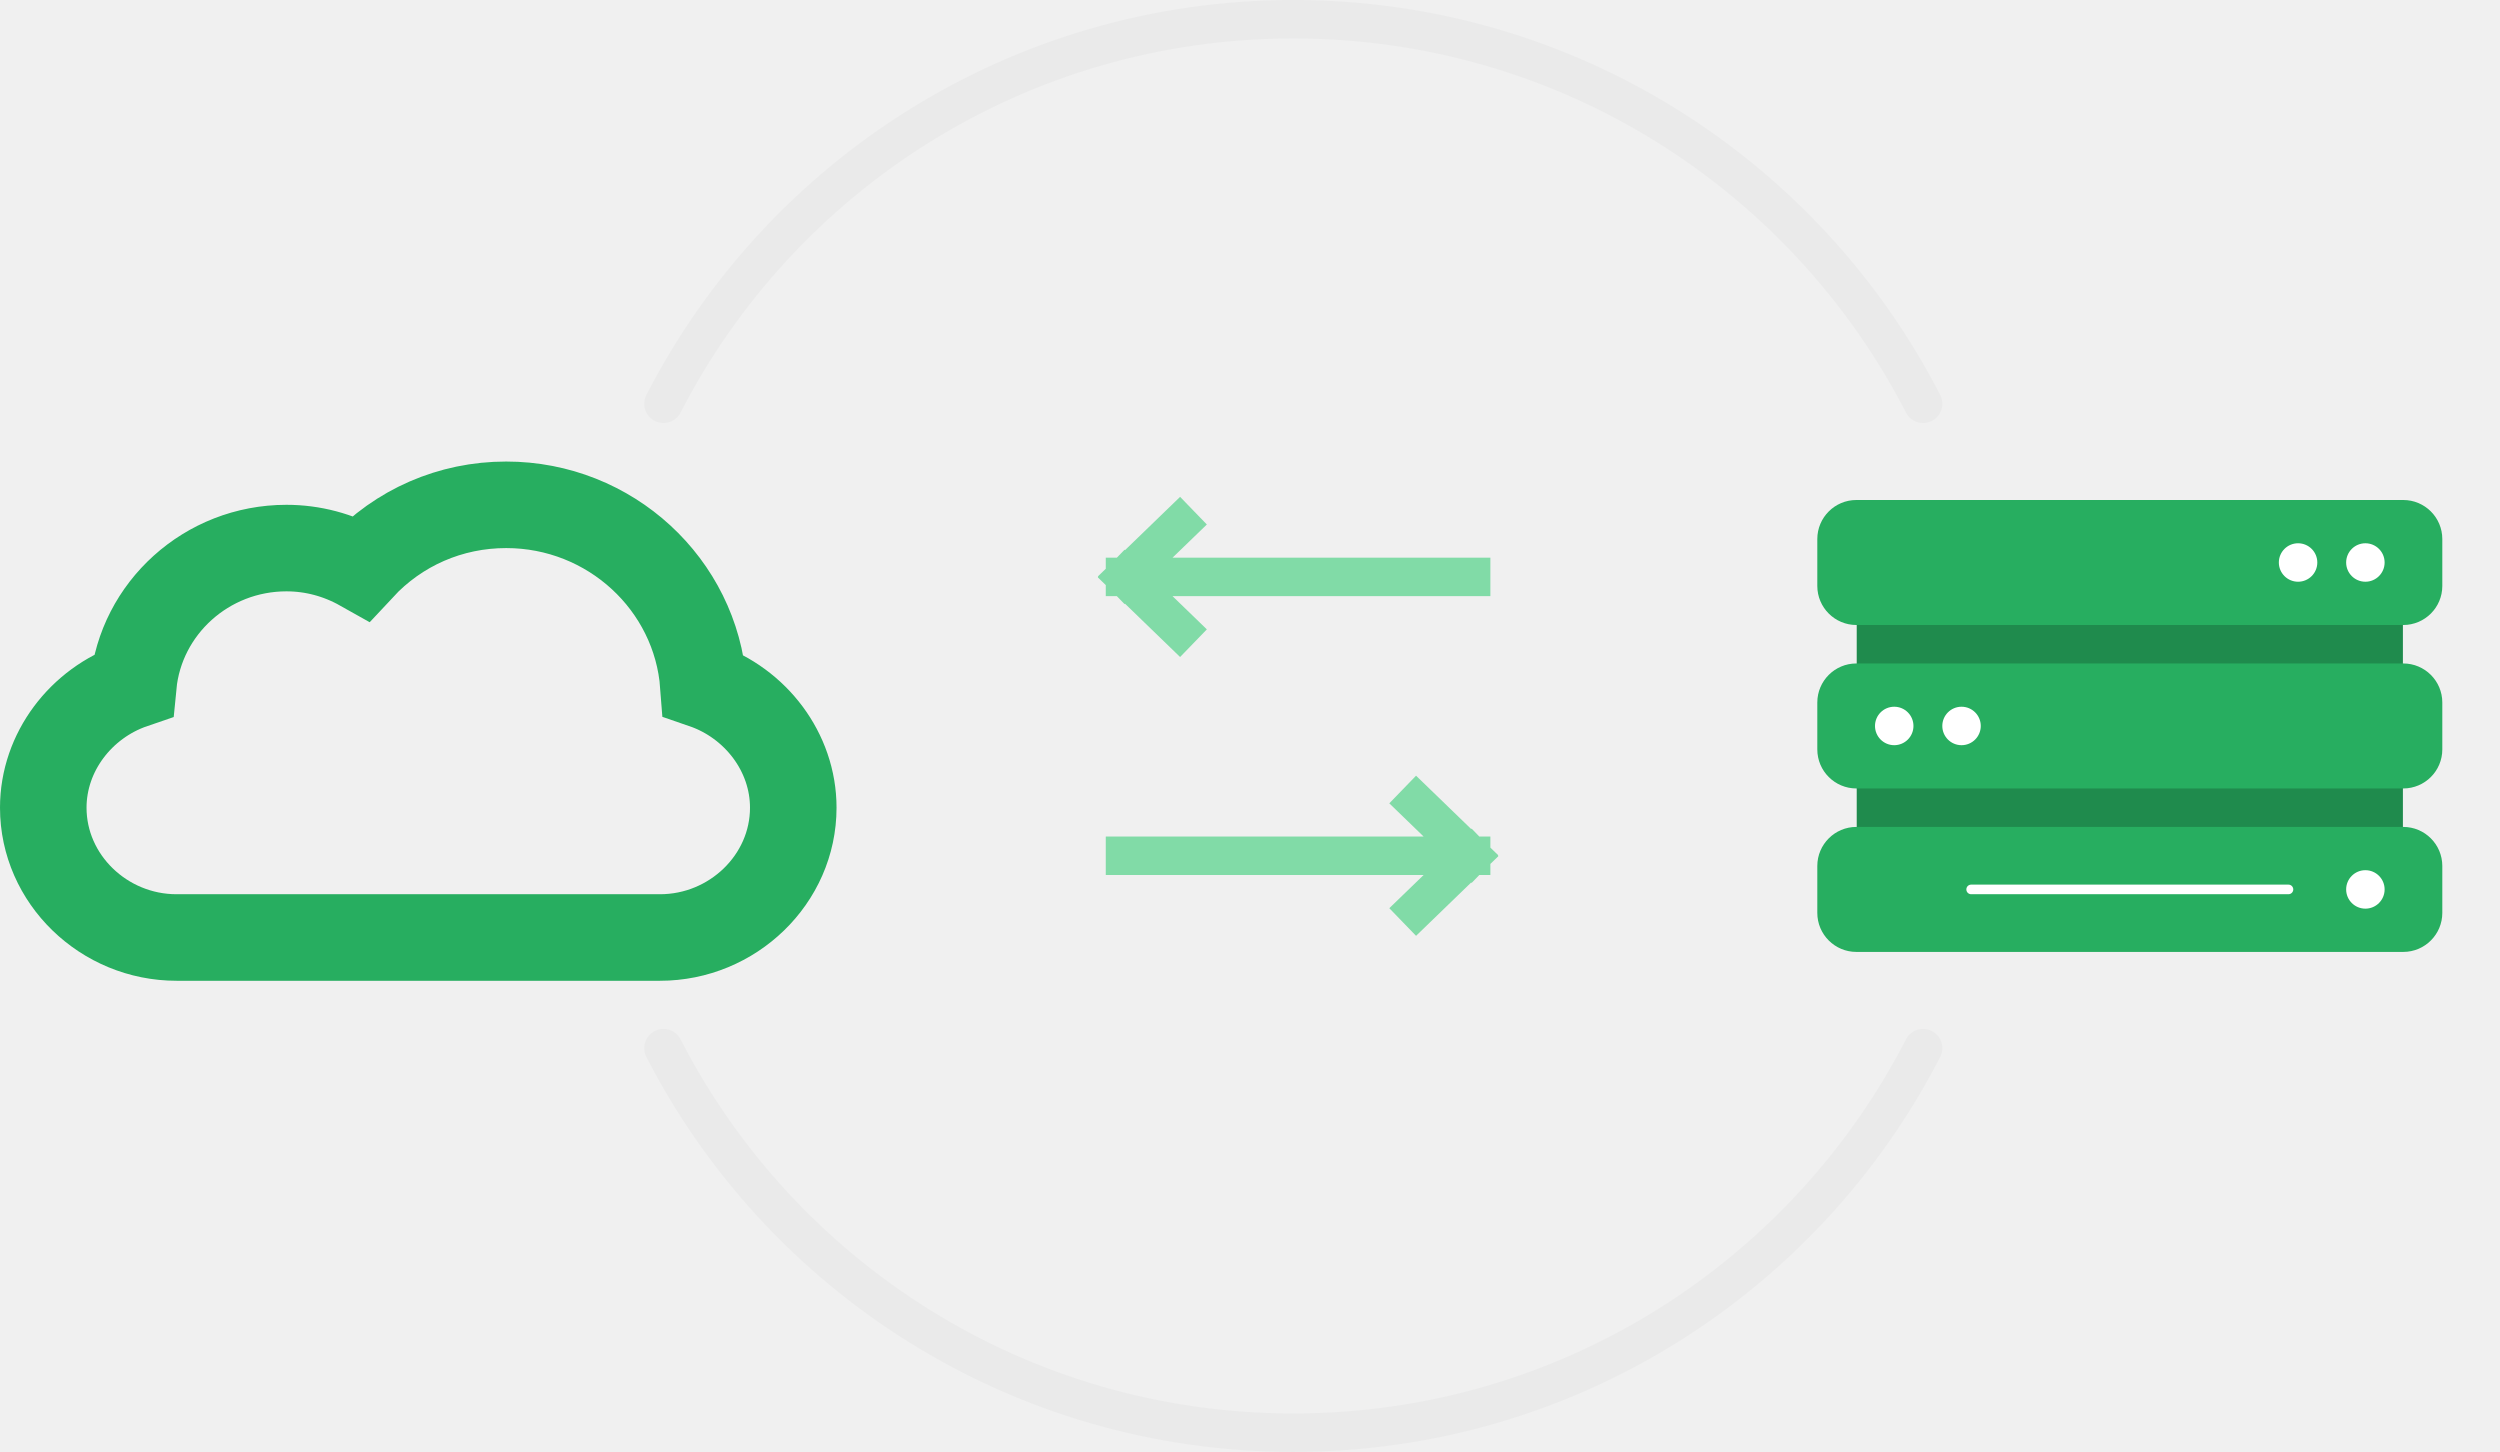
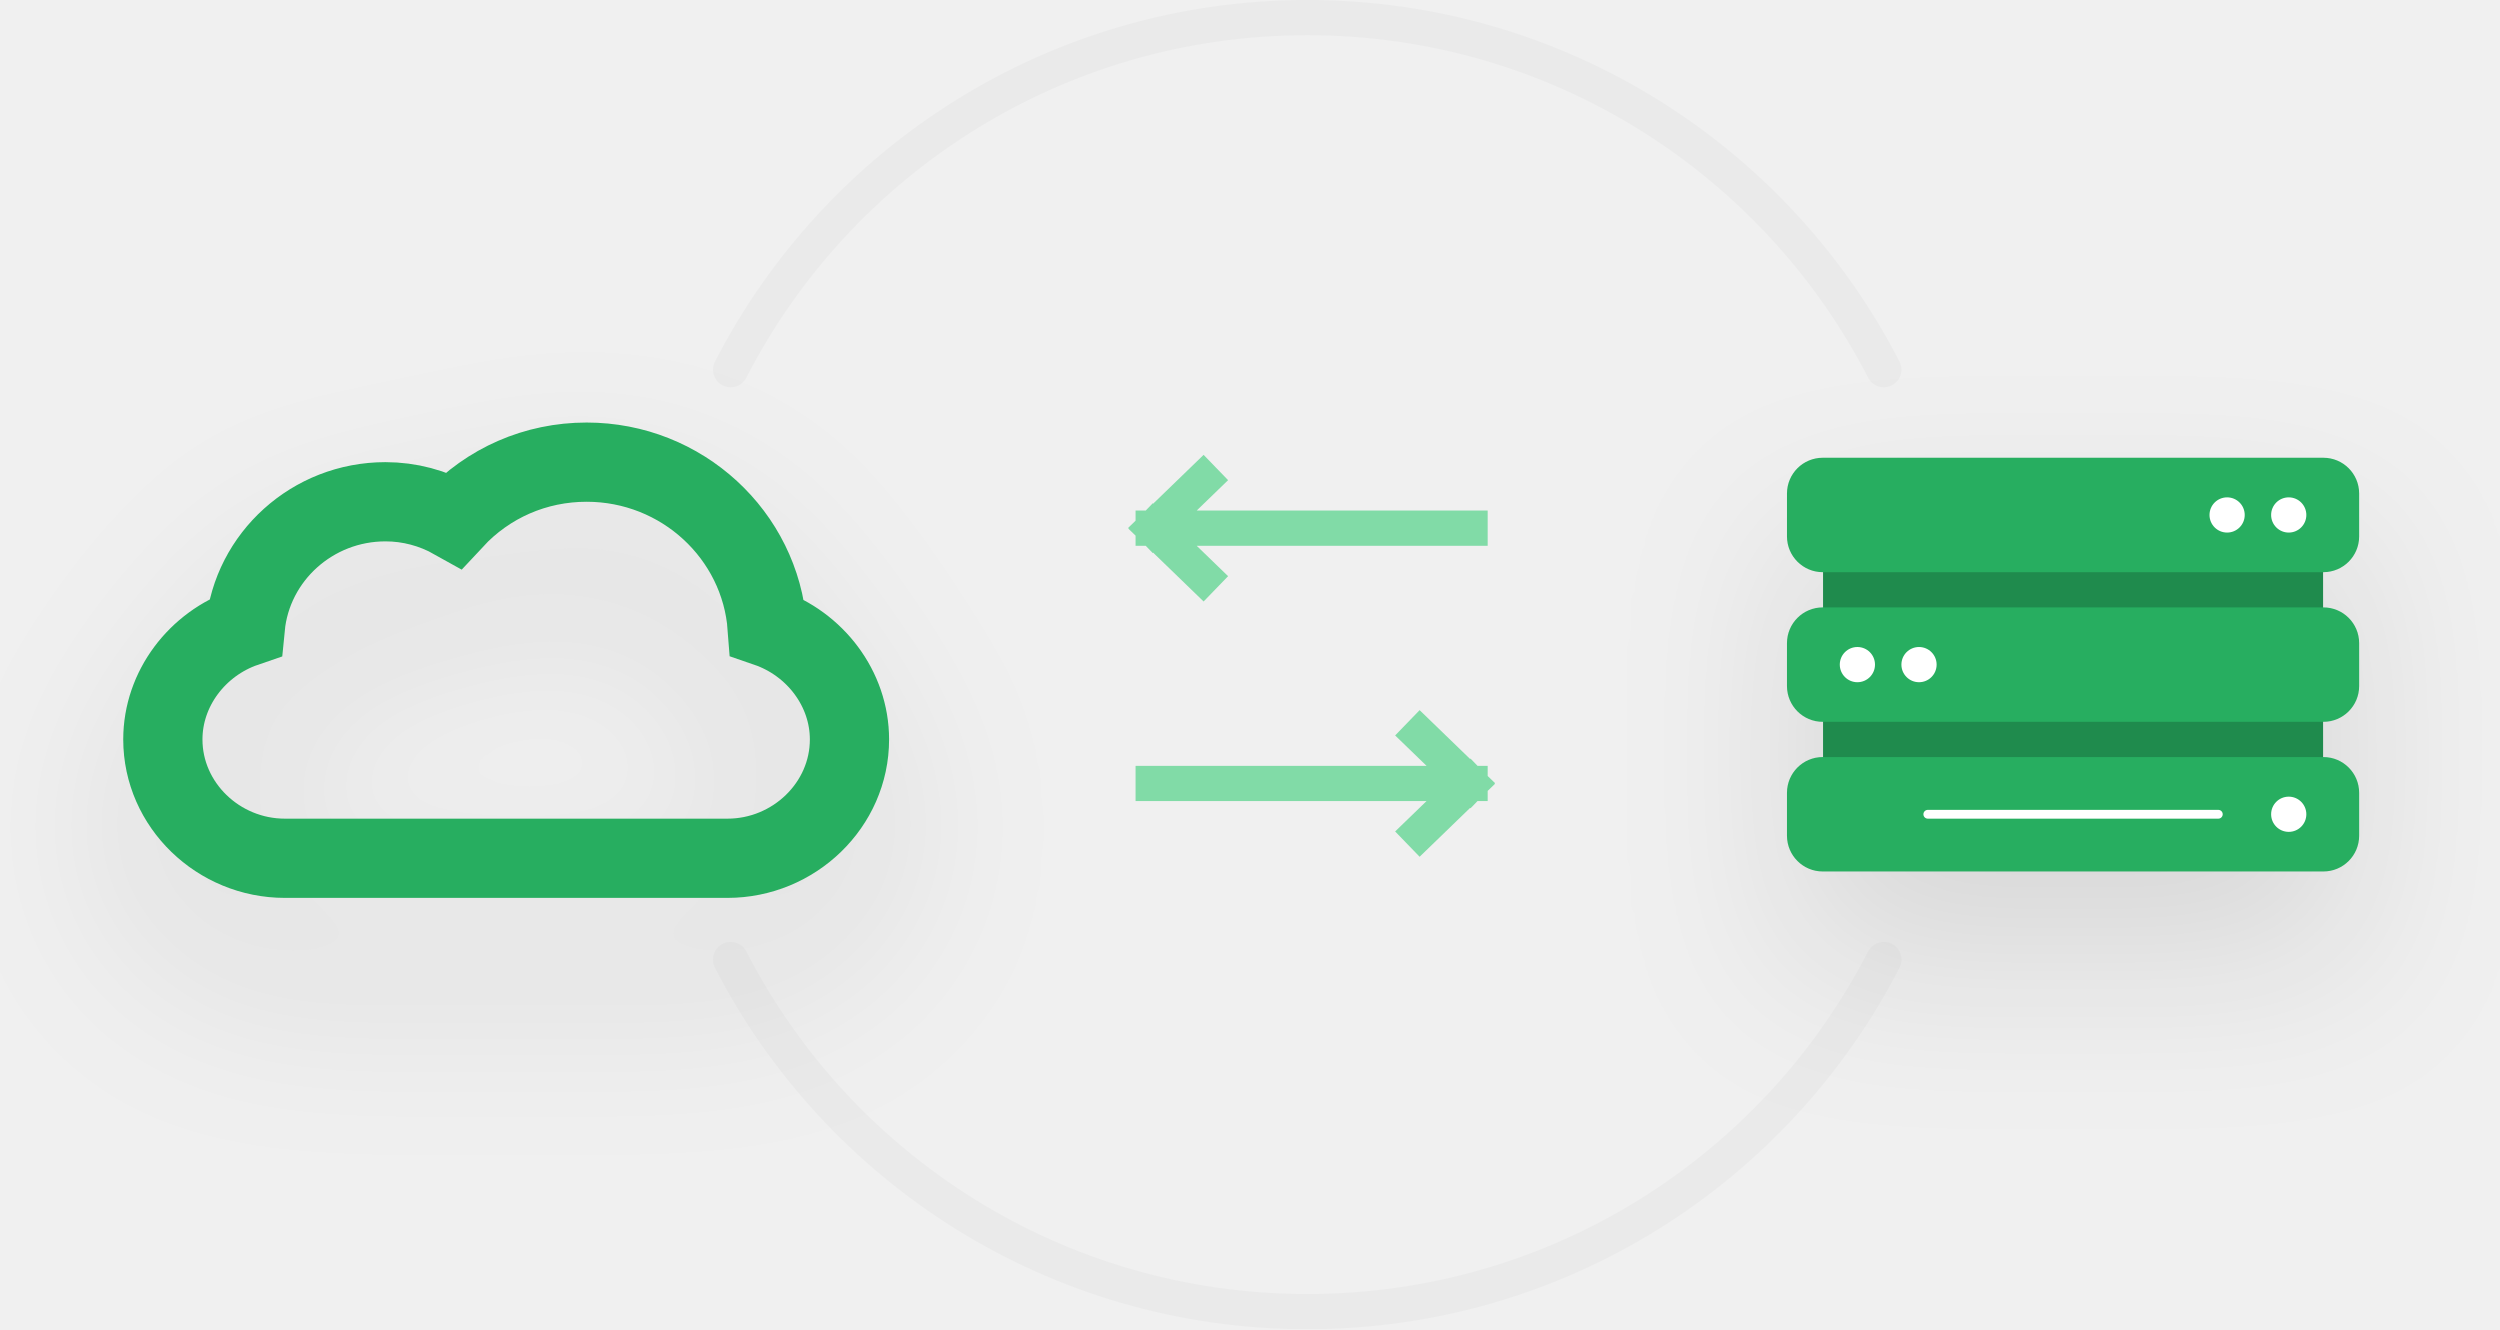
- <svg xmlns="http://www.w3.org/2000/svg" width="260" height="151" viewBox="0 0 260 151" fill="none">
-   <rect width="56.803" height="34.082" transform="matrix(-1 0 0 1 249.902 58.459)" fill="#1F8B4D" />
-   <path fill-rule="evenodd" clip-rule="evenodd" d="M254 56.063C254 53.819 252.181 52 249.937 52H193.062C190.819 52 189 53.819 189 56.063V60.938C189 63.181 190.819 65 193.062 65H249.938C252.181 65 254 63.181 254 60.938V56.063Z" fill="#27AE60" />
-   <path fill-rule="evenodd" clip-rule="evenodd" d="M254 90.063C254 87.819 252.181 86 249.937 86H193.062C190.819 86 189 87.819 189 90.063V94.938C189 97.181 190.819 99 193.062 99H249.938C252.181 99 254 97.181 254 94.938C254 92.694 254 90.063 254 90.063Z" fill="#27AE60" />
-   <path fill-rule="evenodd" clip-rule="evenodd" d="M254 73.063C254 70.819 252.181 69 249.937 69H193.062C190.819 69 189 70.819 189 73.063V77.938C189 80.181 190.819 82 193.062 82H249.938C252.181 82 254 80.181 254 77.938L254 73.063Z" fill="#27AE60" />
-   <path d="M238.5 92.5C238.5 92.224 238.276 92 238 92H205C204.724 92 204.5 92.224 204.5 92.5V92.5C204.5 92.776 204.724 93 205 93H238C238.276 93 238.5 92.776 238.5 92.5V92.5Z" fill="white" />
-   <circle r="2" transform="matrix(-1 0 0 1 246 58.5001)" fill="white" />
-   <ellipse rx="2" ry="2" transform="matrix(-1 0 0 1 246 92.5001)" fill="white" />
-   <circle r="2" transform="matrix(-1 0 0 1 204 75.5001)" fill="white" />
-   <circle r="2" transform="matrix(-1 0 0 1 239 58.5001)" fill="white" />
-   <circle r="2" transform="matrix(-1 0 0 1 197 75.5001)" fill="white" />
-   <path d="M153 60H117M117 60L122.684 65.5M117 60L122.684 54.5" stroke="#81DBA7" stroke-width="4" stroke-linecap="square" />
-   <path d="M117 89H153M153 89L147.316 94.5M153 89L147.316 83.5" stroke="#81DBA7" stroke-width="4" stroke-linecap="square" />
-   <path d="M29.789 57C21.483 57 14.632 63.269 13.864 71.254C8.428 73.115 4.5 78.215 4.5 84C4.5 91.444 10.803 97.5 18.363 97.5H68.637C76.197 97.5 82.5 91.444 82.5 84C82.5 78.219 78.576 73.126 73.153 71.26C72.372 60.788 63.473 52.5 52.641 52.5C46.843 52.5 41.456 54.864 37.564 59.052C35.167 57.705 32.516 57 29.789 57Z" stroke="#27AE60" stroke-width="9" />
-   <path opacity="0.03" d="M69 109.007C81.196 132.752 105.948 149 134.5 149C163.052 149 187.804 132.752 200 109.007M200 41.993C187.804 18.248 163.052 2 134.5 2C105.948 2 81.196 18.248 69 41.993" stroke="#212529" stroke-width="4" stroke-linecap="round" />
+ <svg xmlns="http://www.w3.org/2000/svg" width="284" height="151" viewBox="0 0 284 151" fill="none">
+   <g clip-path="url(#clip0)">
+     <g filter="url(#filter0_d)">
+       <rect width="56.803" height="34.082" transform="matrix(-1 0 0 1 263.902 58.459)" fill="#1F8B4D" />
+       <path fill-rule="evenodd" clip-rule="evenodd" d="M268 56.063C268 53.819 266.181 52 263.937 52H207.062C204.819 52 203 53.819 203 56.063V60.938C203 63.181 204.819 65 207.062 65H263.938C266.181 65 268 63.181 268 60.938V56.063Z" fill="#27AE60" />
+       <path fill-rule="evenodd" clip-rule="evenodd" d="M268 90.063C268 87.819 266.181 86 263.937 86H207.062C204.819 86 203 87.819 203 90.063V94.938C203 97.181 204.819 99 207.062 99H263.938C266.181 99 268 97.181 268 94.938C268 92.694 268 90.063 268 90.063Z" fill="#27AE60" />
+       <path fill-rule="evenodd" clip-rule="evenodd" d="M268 73.063C268 70.819 266.181 69 263.937 69H207.062C204.819 69 203 70.819 203 73.063V77.938C203 80.181 204.819 82 207.062 82H263.938C266.181 82 268 80.181 268 77.938L268 73.063Z" fill="#27AE60" />
+       <path d="M252.5 92.5C252.5 92.224 252.276 92 252 92H219C218.724 92 218.5 92.224 218.5 92.5V92.5C218.5 92.776 218.724 93 219 93H252C252.276 93 252.5 92.776 252.5 92.5V92.5Z" fill="white" />
+       <circle r="2" transform="matrix(-1 0 0 1 260 58.5001)" fill="white" />
+       <ellipse rx="2" ry="2" transform="matrix(-1 0 0 1 260 92.5001)" fill="white" />
+       <circle r="2" transform="matrix(-1 0 0 1 218 75.5001)" fill="white" />
+       <circle r="2" transform="matrix(-1 0 0 1 253 58.5001)" fill="white" />
+       <circle r="2" transform="matrix(-1 0 0 1 211 75.5001)" fill="white" />
+     </g>
+     <path d="M167 60H131M131 60L136.684 65.5M131 60L136.684 54.5" stroke="#81DBA7" stroke-width="4" stroke-linecap="square" />
+     <path d="M131 89H167M167 89L161.316 94.5M167 89L161.316 83.5" stroke="#81DBA7" stroke-width="4" stroke-linecap="square" />
+     <g filter="url(#filter1_d)">
+       <path d="M43.789 57C35.483 57 28.632 63.269 27.864 71.254C22.428 73.115 18.5 78.215 18.5 84C18.5 91.444 24.803 97.5 32.363 97.5H82.637C90.197 97.5 96.5 91.444 96.5 84C96.5 78.219 92.576 73.126 87.153 71.26C86.372 60.788 77.473 52.5 66.641 52.5C60.843 52.5 55.456 54.864 51.564 59.052C49.167 57.705 46.516 57 43.789 57Z" stroke="#27AE60" stroke-width="9" />
+     </g>
+     <path opacity="0.03" d="M83 109.007C95.196 132.752 119.948 149 148.5 149C177.052 149 201.804 132.752 214 109.007M214 41.993C201.804 18.248 177.052 2 148.5 2C119.948 2 95.196 18.248 83 41.993" stroke="#212529" stroke-width="4" stroke-linecap="round" />
+   </g>
+   <defs>
+     <filter id="filter0_d" x="177" y="27" width="117" height="117" filterUnits="userSpaceOnUse" color-interpolation-filters="sRGB">
+       <feFlood flood-opacity="0" result="BackgroundImageFix" />
+       <feColorMatrix in="SourceAlpha" type="matrix" values="0 0 0 0 0 0 0 0 0 0 0 0 0 0 0 0 0 0 127 0" />
+       <feOffset dy="10" />
+       <feGaussianBlur stdDeviation="10" />
+       <feColorMatrix type="matrix" values="0 0 0 0 0 0 0 0 0 0 0 0 0 0 0 0 0 0 0.1 0" />
+       <feBlend mode="normal" in2="BackgroundImageFix" result="effect1_dropShadow" />
+       <feBlend mode="normal" in="SourceGraphic" in2="effect1_dropShadow" result="shape" />
+     </filter>
+     <filter id="filter1_d" x="-6" y="23" width="127" height="125" filterUnits="userSpaceOnUse" color-interpolation-filters="sRGB">
+       <feFlood flood-opacity="0" result="BackgroundImageFix" />
+       <feColorMatrix in="SourceAlpha" type="matrix" values="0 0 0 0 0 0 0 0 0 0 0 0 0 0 0 0 0 0 127 0" />
+       <feOffset dy="10" />
+       <feGaussianBlur stdDeviation="10" />
+       <feColorMatrix type="matrix" values="0 0 0 0 0 0 0 0 0 0 0 0 0 0 0 0 0 0 0.1 0" />
+       <feBlend mode="normal" in2="BackgroundImageFix" result="effect1_dropShadow" />
+       <feBlend mode="normal" in="SourceGraphic" in2="effect1_dropShadow" result="shape" />
+     </filter>
+     <clipPath id="clip0">
+       <rect width="284" height="151" fill="white" />
+     </clipPath>
+   </defs>
</svg>
